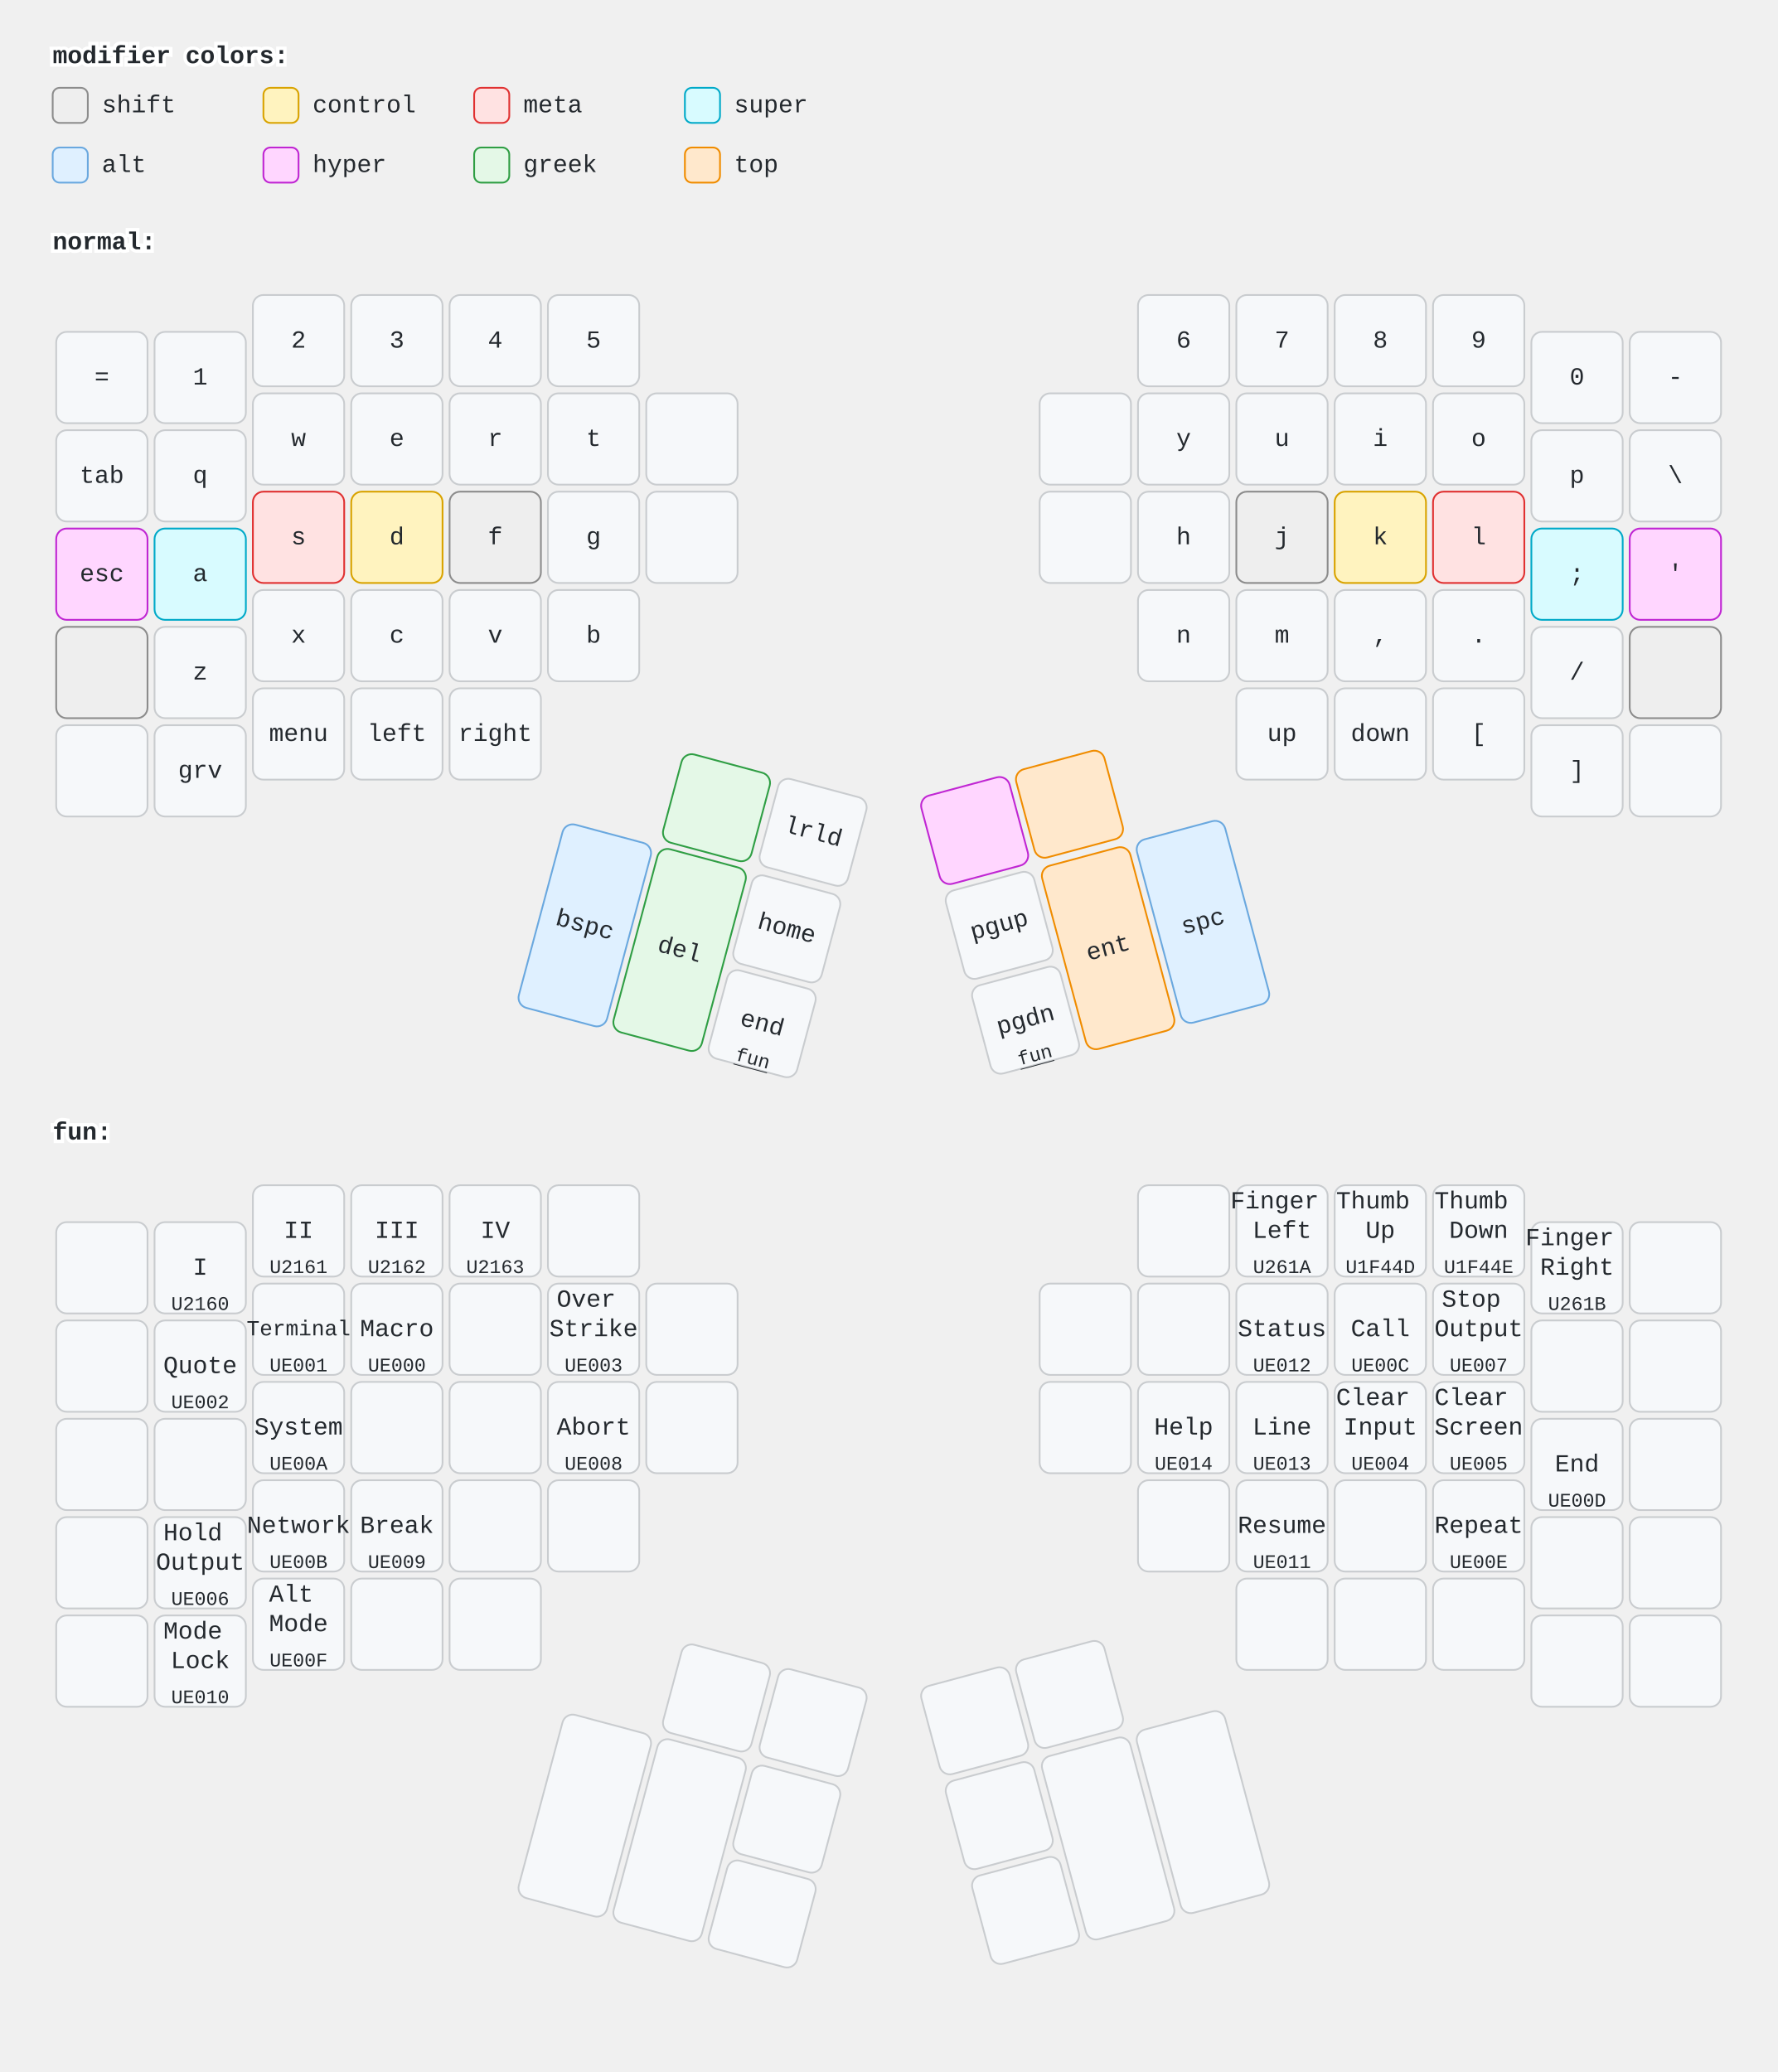
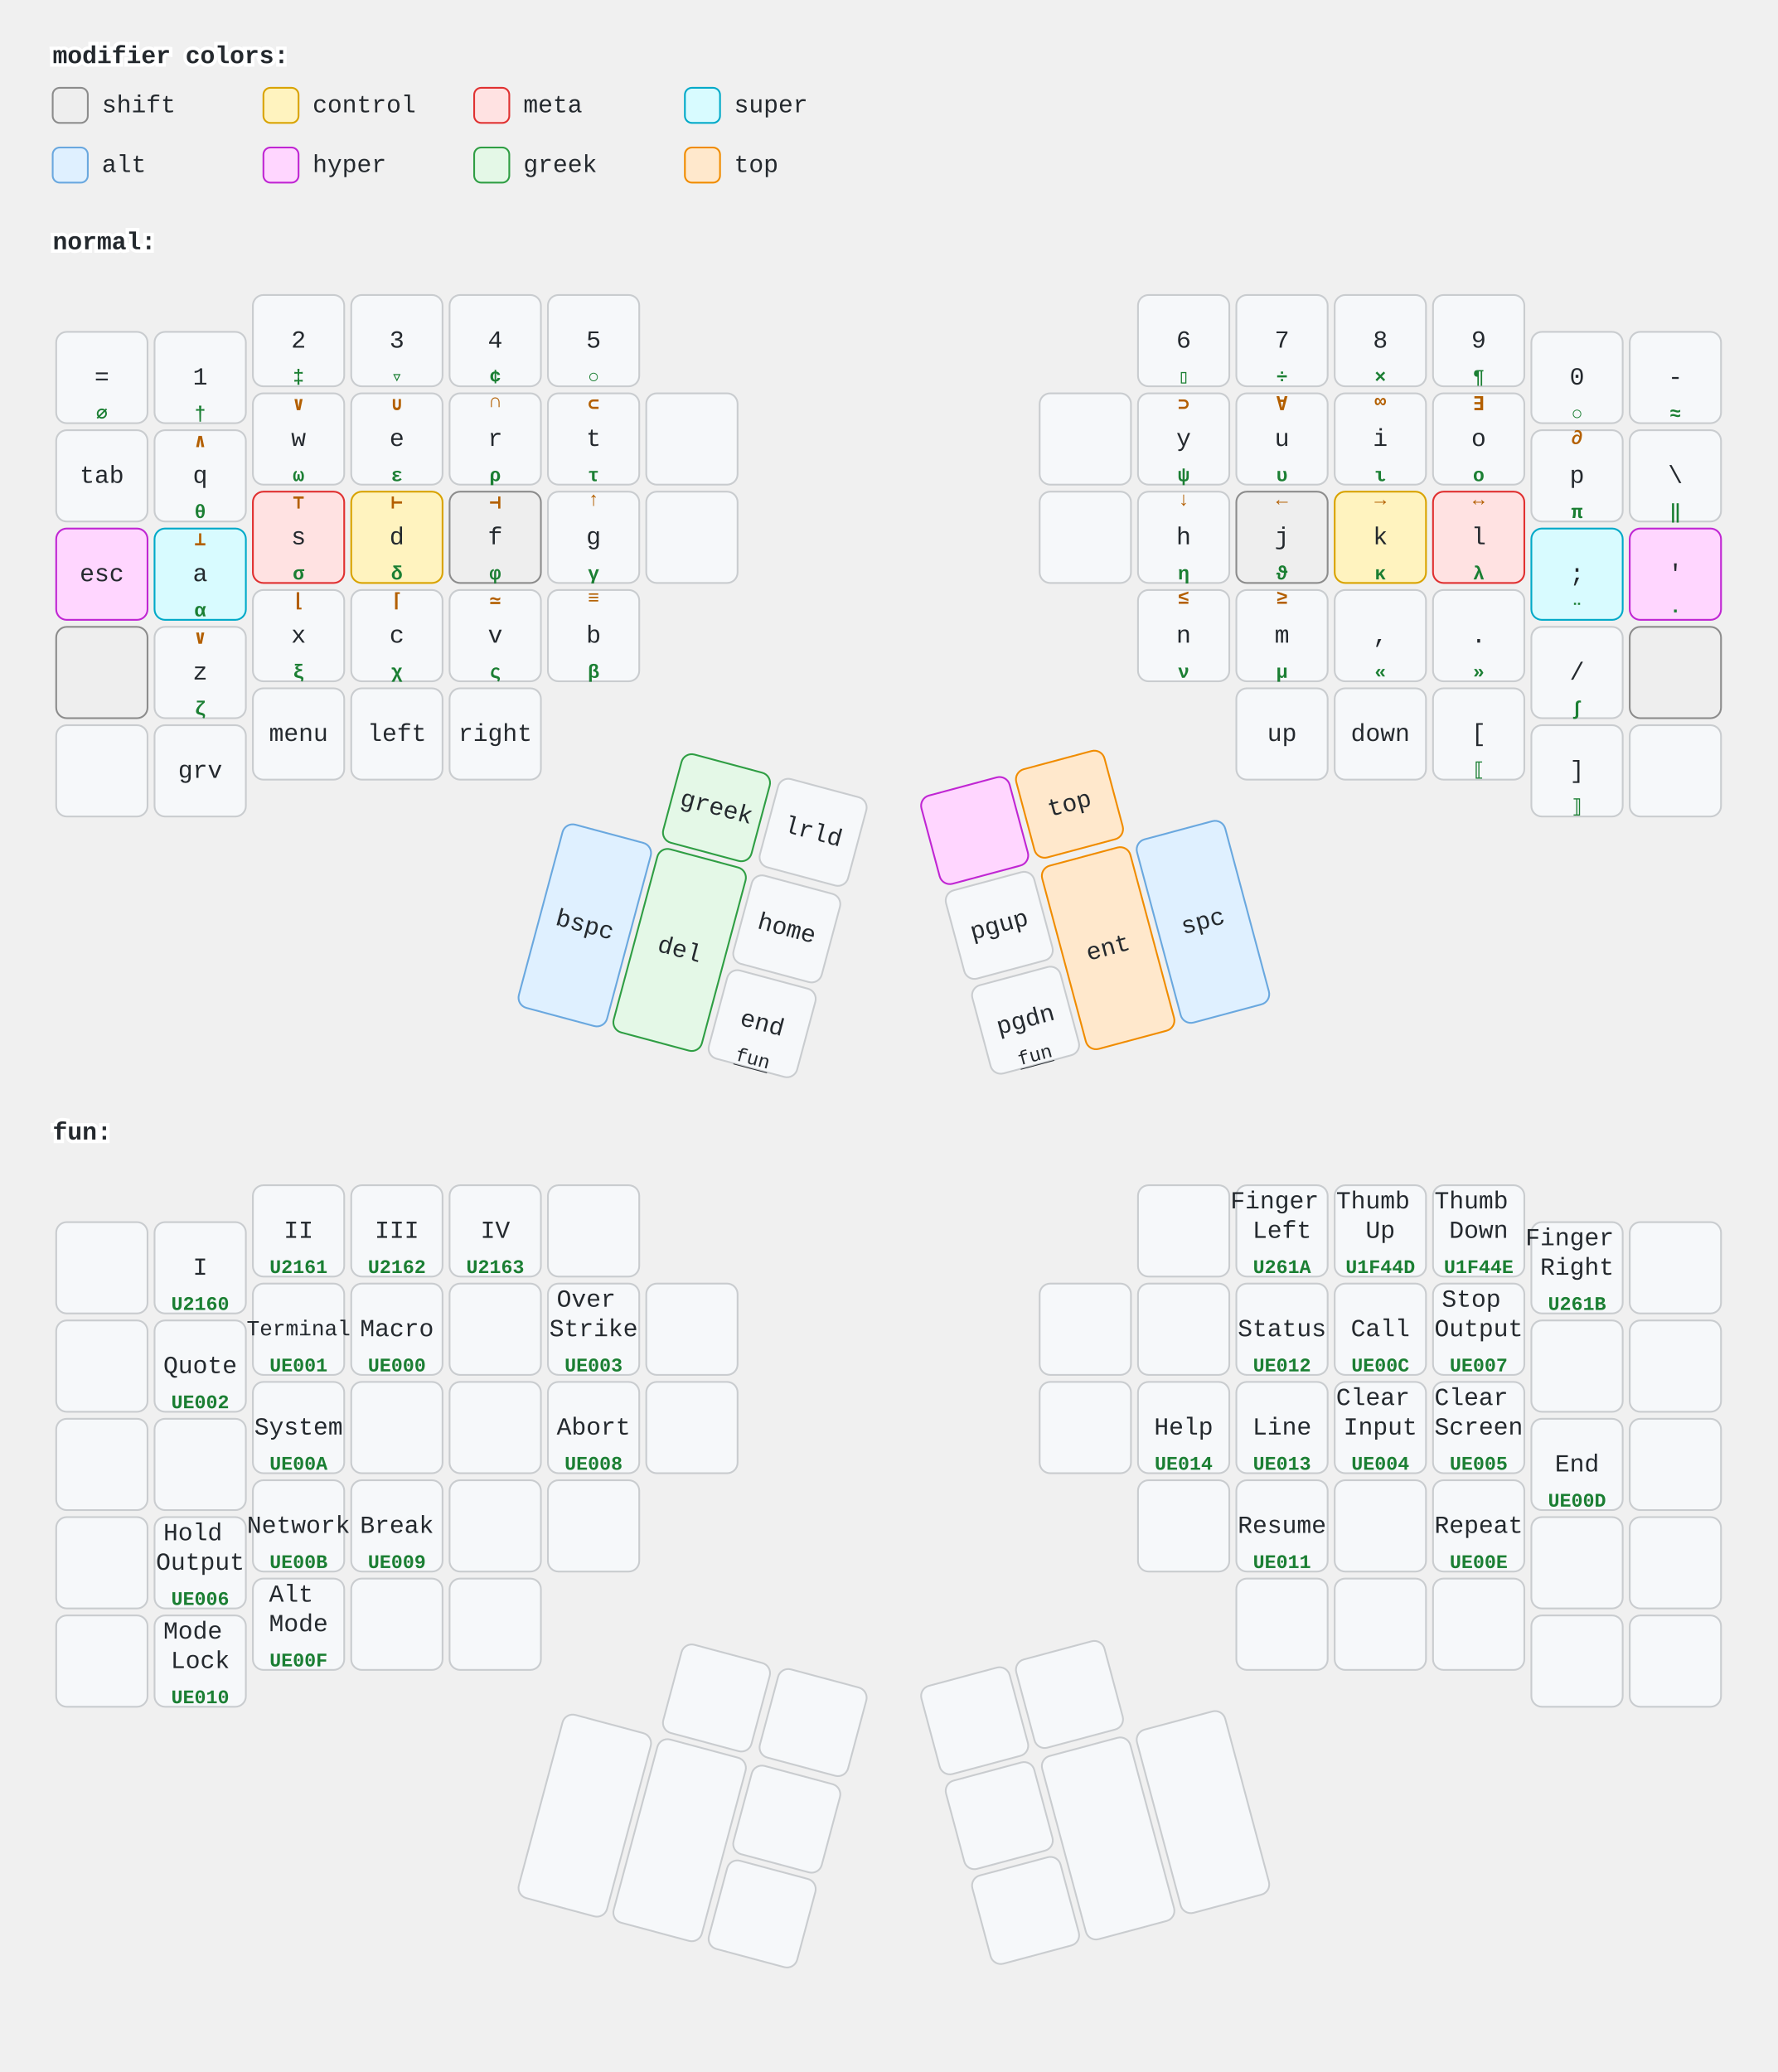
<svg xmlns="http://www.w3.org/2000/svg" width="1012" height="1180" viewBox="0 -110 1012 1180" class="keymap">
  <style>/* inherit to force styles through use tags */
svg path {
    fill: inherit;
}

/* font and background color specifications */
svg.keymap {
    font-family: SFMono-Regular,Consolas,Liberation Mono,Menlo,monospace;
    font-size: 14px;
    font-kerning: normal;
    text-rendering: optimizeLegibility;
    fill: #24292e;
}

/* default key styling */
rect.key {
    fill: #f6f8fa;
}

rect.key, rect.combo {
    stroke: #c9cccf;
    stroke-width: 1;
}

/* default key side styling, only used is draw_key_sides is set */
rect.side {
    filter: brightness(90%);
}

/* color accent for combo boxes */
rect.combo, rect.combo-separate {
    fill: #cdf;
}

/* color accent for held keys */
rect.held, rect.combo.held {
    fill: #fdd;
}

/* color accent for ghost (optional) keys */
rect.ghost, rect.combo.ghost {
    stroke-dasharray: 4, 4;
    stroke-width: 2;
}

text {
    text-anchor: middle;
    dominant-baseline: middle;
}

/* styling for layer labels */
text.label {
    font-weight: bold;
    text-anchor: start;
    stroke: white;
    stroke-width: 4;
    paint-order: stroke;
}

/* styling for optional footer */
text.footer {
    text-anchor: end;
    dominant-baseline: auto;
    stroke: white;
    stroke-width: 4;
    paint-order: stroke;
}

/* styling for combo tap, and key non-tap label text */
text.combo, text.hold, text.shifted, text.left, text.right {
    font-size: 11px;
}

text.hold {
    text-anchor: middle;
    dominant-baseline: auto;
}

text.shifted {
    text-anchor: middle;
    dominant-baseline: hanging;
}

text.left {
    text-anchor: start;
}

text.right {
    text-anchor: end;
}

text.layer-activator {
    text-decoration: underline;
}

/* styling for hold/shifted label text in combo box */
text.combo.hold, text.combo.shifted, text.combo.left, text.combo.right {
    font-size: 8px;
}

/* lighter symbol for transparent keys */
text.trans {
    fill: #7b7e81;
}

/* styling for combo dendrons */
path.combo {
    stroke-width: 1;
    stroke: gray;
    fill: none;
}

/* Start Tabler Icons Cleanup */
/* cannot use height/width with glyphs */
.icon-tabler &gt; path {
    fill: inherit;
    stroke: inherit;
    stroke-width: 2;
}
/* hide tabler's default box */
.icon-tabler &gt; path[stroke="none"][fill="none"] {
    visibility: hidden;
}
/* End Tabler Icons Cleanup */

rect.mod-shift { fill: #eeeeee; stroke: #8c8c8c; }
rect.mod-control { fill: #fff3bf; stroke: #d9a300; }
rect.mod-meta { fill: #ffe2e2; stroke: #e03131; }
rect.mod-super { fill: #d8fbff; stroke: #00a9c8; }
rect.mod-alt { fill: #dff0ff; stroke: #6aa8df; }
rect.mod-hyper { fill: #ffd6ff; stroke: #c026d3; }
rect.mod-greek { fill: #e4f8e7; stroke: #2f9e44; }
- rect.mod-top { fill: #ffe8cc; stroke: #f08c00; }</style>
+ rect.mod-top { fill: #ffe8cc; stroke: #f08c00; }
+ text.greek-legend { fill: #1b7f33; font-weight: 700; }
+ text.top-legend { fill: #b35f00; font-weight: 700; }</style>
  <g transform="translate(30, -78)" class="modifier-legend">
    <text x="0" y="0" class="label">modifier colors:</text>
    <rect x="0" y="18" width="20" height="20" rx="4" ry="4" fill="#eeeeee" stroke="#8c8c8c" stroke-width="1" />
    <text x="28" y="28" style="text-anchor:start; dominant-baseline:middle">shift</text>
    <rect x="120" y="18" width="20" height="20" rx="4" ry="4" fill="#fff3bf" stroke="#d9a300" stroke-width="1" />
    <text x="148" y="28" style="text-anchor:start; dominant-baseline:middle">control</text>
    <rect x="240" y="18" width="20" height="20" rx="4" ry="4" fill="#ffe2e2" stroke="#e03131" stroke-width="1" />
    <text x="268" y="28" style="text-anchor:start; dominant-baseline:middle">meta</text>
    <rect x="360" y="18" width="20" height="20" rx="4" ry="4" fill="#d8fbff" stroke="#00a9c8" stroke-width="1" />
    <text x="388" y="28" style="text-anchor:start; dominant-baseline:middle">super</text>
    <rect x="0" y="52" width="20" height="20" rx="4" ry="4" fill="#dff0ff" stroke="#6aa8df" stroke-width="1" />
    <text x="28" y="62" style="text-anchor:start; dominant-baseline:middle">alt</text>
    <rect x="120" y="52" width="20" height="20" rx="4" ry="4" fill="#ffd6ff" stroke="#c026d3" stroke-width="1" />
    <text x="148" y="62" style="text-anchor:start; dominant-baseline:middle">hyper</text>
    <rect x="240" y="52" width="20" height="20" rx="4" ry="4" fill="#e4f8e7" stroke="#2f9e44" stroke-width="1" />
    <text x="268" y="62" style="text-anchor:start; dominant-baseline:middle">greek</text>
    <rect x="360" y="52" width="20" height="20" rx="4" ry="4" fill="#ffe8cc" stroke="#f08c00" stroke-width="1" />
    <text x="388" y="62" style="text-anchor:start; dominant-baseline:middle">top</text>
  </g>
  <g transform="translate(30, 0)" class="layer-normal">
    <text x="0" y="28" class="label" id="normal">normal:</text>
    <g transform="translate(0, 56)">
      <g transform="translate(28, 49)" class="key keypos-0">
        <rect rx="6" ry="6" x="-26" y="-26" width="52" height="52" class="key" />
        <text x="0" y="0" class="key tap">=</text>
+         <text x="0" y="24" class="key hold greek-legend">∅</text>
      </g>
      <g transform="translate(84, 49)" class="key keypos-1">
        <rect rx="6" ry="6" x="-26" y="-26" width="52" height="52" class="key" />
        <text x="0" y="0" class="key tap">1</text>
+         <text x="0" y="24" class="key hold greek-legend">†</text>
      </g>
      <g transform="translate(140, 28)" class="key keypos-2">
        <rect rx="6" ry="6" x="-26" y="-26" width="52" height="52" class="key" />
        <text x="0" y="0" class="key tap">2</text>
+         <text x="0" y="24" class="key hold greek-legend">‡</text>
      </g>
      <g transform="translate(196, 28)" class="key keypos-3">
        <rect rx="6" ry="6" x="-26" y="-26" width="52" height="52" class="key" />
        <text x="0" y="0" class="key tap">3</text>
+         <text x="0" y="24" class="key hold greek-legend">▿</text>
      </g>
      <g transform="translate(252, 28)" class="key keypos-4">
        <rect rx="6" ry="6" x="-26" y="-26" width="52" height="52" class="key" />
        <text x="0" y="0" class="key tap">4</text>
+         <text x="0" y="24" class="key hold greek-legend">¢</text>
      </g>
      <g transform="translate(308, 28)" class="key keypos-5">
        <rect rx="6" ry="6" x="-26" y="-26" width="52" height="52" class="key" />
        <text x="0" y="0" class="key tap">5</text>
+         <text x="0" y="24" class="key hold greek-legend">○</text>
      </g>
      <g transform="translate(644, 28)" class="key keypos-6">
        <rect rx="6" ry="6" x="-26" y="-26" width="52" height="52" class="key" />
        <text x="0" y="0" class="key tap">6</text>
+         <text x="0" y="24" class="key hold greek-legend">▯</text>
      </g>
      <g transform="translate(700, 28)" class="key keypos-7">
        <rect rx="6" ry="6" x="-26" y="-26" width="52" height="52" class="key" />
        <text x="0" y="0" class="key tap">7</text>
+         <text x="0" y="24" class="key hold greek-legend">÷</text>
      </g>
      <g transform="translate(756, 28)" class="key keypos-8">
        <rect rx="6" ry="6" x="-26" y="-26" width="52" height="52" class="key" />
        <text x="0" y="0" class="key tap">8</text>
+         <text x="0" y="24" class="key hold greek-legend">×</text>
      </g>
      <g transform="translate(812, 28)" class="key keypos-9">
        <rect rx="6" ry="6" x="-26" y="-26" width="52" height="52" class="key" />
        <text x="0" y="0" class="key tap">9</text>
+         <text x="0" y="24" class="key hold greek-legend">¶</text>
      </g>
      <g transform="translate(868, 49)" class="key keypos-10">
        <rect rx="6" ry="6" x="-26" y="-26" width="52" height="52" class="key" />
        <text x="0" y="0" class="key tap">0</text>
+         <text x="0" y="24" class="key hold greek-legend">○</text>
      </g>
      <g transform="translate(924, 49)" class="key keypos-11">
        <rect rx="6" ry="6" x="-26" y="-26" width="52" height="52" class="key" />
        <text x="0" y="0" class="key tap">-</text>
+         <text x="0" y="24" class="key hold greek-legend">≈</text>
      </g>
      <g transform="translate(28, 105)" class="key keypos-12">
        <rect rx="6" ry="6" x="-26" y="-26" width="52" height="52" class="key" />
        <text x="0" y="0" class="key tap">tab</text>
      </g>
      <g transform="translate(84, 105)" class="key keypos-13">
        <rect rx="6" ry="6" x="-26" y="-26" width="52" height="52" class="key" />
        <text x="0" y="0" class="key tap">q</text>
+         <text x="0" y="24" class="key hold greek-legend">θ</text>
+         <text x="0" y="-24" class="key shifted top-legend">∧</text>
      </g>
      <g transform="translate(140, 84)" class="key keypos-14">
        <rect rx="6" ry="6" x="-26" y="-26" width="52" height="52" class="key" />
        <text x="0" y="0" class="key tap">w</text>
+         <text x="0" y="24" class="key hold greek-legend">ω</text>
+         <text x="0" y="-24" class="key shifted top-legend">∨</text>
      </g>
      <g transform="translate(196, 84)" class="key keypos-15">
        <rect rx="6" ry="6" x="-26" y="-26" width="52" height="52" class="key" />
        <text x="0" y="0" class="key tap">e</text>
+         <text x="0" y="24" class="key hold greek-legend">ε</text>
+         <text x="0" y="-24" class="key shifted top-legend">∪</text>
      </g>
      <g transform="translate(252, 84)" class="key keypos-16">
        <rect rx="6" ry="6" x="-26" y="-26" width="52" height="52" class="key" />
        <text x="0" y="0" class="key tap">r</text>
+         <text x="0" y="24" class="key hold greek-legend">ρ</text>
+         <text x="0" y="-24" class="key shifted top-legend">∩</text>
      </g>
      <g transform="translate(308, 84)" class="key keypos-17">
        <rect rx="6" ry="6" x="-26" y="-26" width="52" height="52" class="key" />
        <text x="0" y="0" class="key tap">t</text>
+         <text x="0" y="24" class="key hold greek-legend">τ</text>
+         <text x="0" y="-24" class="key shifted top-legend">⊂</text>
      </g>
      <g transform="translate(364, 84)" class="key keypos-18">
        <rect rx="6" ry="6" x="-26" y="-26" width="52" height="52" class="key" />
      </g>
      <g transform="translate(588, 84)" class="key keypos-19">
        <rect rx="6" ry="6" x="-26" y="-26" width="52" height="52" class="key" />
      </g>
      <g transform="translate(644, 84)" class="key keypos-20">
        <rect rx="6" ry="6" x="-26" y="-26" width="52" height="52" class="key" />
        <text x="0" y="0" class="key tap">y</text>
+         <text x="0" y="24" class="key hold greek-legend">ψ</text>
+         <text x="0" y="-24" class="key shifted top-legend">⊃</text>
      </g>
      <g transform="translate(700, 84)" class="key keypos-21">
        <rect rx="6" ry="6" x="-26" y="-26" width="52" height="52" class="key" />
        <text x="0" y="0" class="key tap">u</text>
+         <text x="0" y="24" class="key hold greek-legend">υ</text>
+         <text x="0" y="-24" class="key shifted top-legend">∀</text>
      </g>
      <g transform="translate(756, 84)" class="key keypos-22">
        <rect rx="6" ry="6" x="-26" y="-26" width="52" height="52" class="key" />
        <text x="0" y="0" class="key tap">i</text>
+         <text x="0" y="24" class="key hold greek-legend">ι</text>
+         <text x="0" y="-24" class="key shifted top-legend">∞</text>
      </g>
      <g transform="translate(812, 84)" class="key keypos-23">
        <rect rx="6" ry="6" x="-26" y="-26" width="52" height="52" class="key" />
        <text x="0" y="0" class="key tap">o</text>
+         <text x="0" y="24" class="key hold greek-legend">ο</text>
+         <text x="0" y="-24" class="key shifted top-legend">∃</text>
      </g>
      <g transform="translate(868, 105)" class="key keypos-24">
        <rect rx="6" ry="6" x="-26" y="-26" width="52" height="52" class="key" />
        <text x="0" y="0" class="key tap">p</text>
+         <text x="0" y="24" class="key hold greek-legend">π</text>
+         <text x="0" y="-24" class="key shifted top-legend">∂</text>
      </g>
      <g transform="translate(924, 105)" class="key keypos-25">
        <rect rx="6" ry="6" x="-26" y="-26" width="52" height="52" class="key" />
        <text x="0" y="0" class="key tap">\</text>
+         <text x="0" y="24" class="key hold greek-legend">‖</text>
      </g>
      <g transform="translate(28, 161)" class="key mod-hyper keypos-26">
        <rect rx="6" ry="6" x="-26" y="-26" width="52" height="52" class="key mod-hyper" />
        <text x="0" y="0" class="key mod-hyper tap">esc</text>
      </g>
      <g transform="translate(84, 161)" class="key mod-super keypos-27">
        <rect rx="6" ry="6" x="-26" y="-26" width="52" height="52" class="key mod-super" />
        <text x="0" y="0" class="key mod-super tap">a</text>
+         <text x="0" y="24" class="key mod-super hold greek-legend">α</text>
+         <text x="0" y="-24" class="key mod-super shifted top-legend">⊥</text>
      </g>
      <g transform="translate(140, 140)" class="key mod-meta keypos-28">
        <rect rx="6" ry="6" x="-26" y="-26" width="52" height="52" class="key mod-meta" />
        <text x="0" y="0" class="key mod-meta tap">s</text>
+         <text x="0" y="24" class="key mod-meta hold greek-legend">σ</text>
+         <text x="0" y="-24" class="key mod-meta shifted top-legend">⊤</text>
      </g>
      <g transform="translate(196, 140)" class="key mod-control keypos-29">
        <rect rx="6" ry="6" x="-26" y="-26" width="52" height="52" class="key mod-control" />
        <text x="0" y="0" class="key mod-control tap">d</text>
+         <text x="0" y="24" class="key mod-control hold greek-legend">δ</text>
+         <text x="0" y="-24" class="key mod-control shifted top-legend">⊢</text>
      </g>
      <g transform="translate(252, 140)" class="key mod-shift keypos-30">
        <rect rx="6" ry="6" x="-26" y="-26" width="52" height="52" class="key mod-shift" />
        <text x="0" y="0" class="key mod-shift tap">f</text>
+         <text x="0" y="24" class="key mod-shift hold greek-legend">φ</text>
+         <text x="0" y="-24" class="key mod-shift shifted top-legend">⊣</text>
      </g>
      <g transform="translate(308, 140)" class="key keypos-31">
        <rect rx="6" ry="6" x="-26" y="-26" width="52" height="52" class="key" />
        <text x="0" y="0" class="key tap">g</text>
+         <text x="0" y="24" class="key hold greek-legend">γ</text>
+         <text x="0" y="-24" class="key shifted top-legend">↑</text>
      </g>
      <g transform="translate(364, 140)" class="key keypos-32">
        <rect rx="6" ry="6" x="-26" y="-26" width="52" height="52" class="key" />
      </g>
      <g transform="translate(588, 140)" class="key keypos-33">
        <rect rx="6" ry="6" x="-26" y="-26" width="52" height="52" class="key" />
      </g>
      <g transform="translate(644, 140)" class="key keypos-34">
        <rect rx="6" ry="6" x="-26" y="-26" width="52" height="52" class="key" />
        <text x="0" y="0" class="key tap">h</text>
+         <text x="0" y="24" class="key hold greek-legend">η</text>
+         <text x="0" y="-24" class="key shifted top-legend">↓</text>
      </g>
      <g transform="translate(700, 140)" class="key mod-shift keypos-35">
        <rect rx="6" ry="6" x="-26" y="-26" width="52" height="52" class="key mod-shift" />
        <text x="0" y="0" class="key mod-shift tap">j</text>
+         <text x="0" y="24" class="key mod-shift hold greek-legend">ϑ</text>
+         <text x="0" y="-24" class="key mod-shift shifted top-legend">←</text>
      </g>
      <g transform="translate(756, 140)" class="key mod-control keypos-36">
        <rect rx="6" ry="6" x="-26" y="-26" width="52" height="52" class="key mod-control" />
        <text x="0" y="0" class="key mod-control tap">k</text>
+         <text x="0" y="24" class="key mod-control hold greek-legend">κ</text>
+         <text x="0" y="-24" class="key mod-control shifted top-legend">→</text>
      </g>
      <g transform="translate(812, 140)" class="key mod-meta keypos-37">
        <rect rx="6" ry="6" x="-26" y="-26" width="52" height="52" class="key mod-meta" />
        <text x="0" y="0" class="key mod-meta tap">l</text>
+         <text x="0" y="24" class="key mod-meta hold greek-legend">λ</text>
+         <text x="0" y="-24" class="key mod-meta shifted top-legend">↔</text>
      </g>
      <g transform="translate(868, 161)" class="key mod-super keypos-38">
        <rect rx="6" ry="6" x="-26" y="-26" width="52" height="52" class="key mod-super" />
        <text x="0" y="0" class="key mod-super tap">;</text>
+         <text x="0" y="24" class="key mod-super hold greek-legend">¨</text>
      </g>
      <g transform="translate(924, 161)" class="key mod-hyper keypos-39">
        <rect rx="6" ry="6" x="-26" y="-26" width="52" height="52" class="key mod-hyper" />
        <text x="0" y="0" class="key mod-hyper tap">'</text>
+         <text x="0" y="24" class="key mod-hyper hold greek-legend">·</text>
      </g>
      <g transform="translate(28, 217)" class="key mod-shift keypos-40">
        <rect rx="6" ry="6" x="-26" y="-26" width="52" height="52" class="key mod-shift" />
      </g>
      <g transform="translate(84, 217)" class="key keypos-41">
        <rect rx="6" ry="6" x="-26" y="-26" width="52" height="52" class="key" />
        <text x="0" y="0" class="key tap">z</text>
+         <text x="0" y="24" class="key hold greek-legend">ζ</text>
+         <text x="0" y="-24" class="key shifted top-legend">∨</text>
      </g>
      <g transform="translate(140, 196)" class="key keypos-42">
        <rect rx="6" ry="6" x="-26" y="-26" width="52" height="52" class="key" />
        <text x="0" y="0" class="key tap">x</text>
+         <text x="0" y="24" class="key hold greek-legend">ξ</text>
+         <text x="0" y="-24" class="key shifted top-legend">⌊</text>
      </g>
      <g transform="translate(196, 196)" class="key keypos-43">
        <rect rx="6" ry="6" x="-26" y="-26" width="52" height="52" class="key" />
        <text x="0" y="0" class="key tap">c</text>
+         <text x="0" y="24" class="key hold greek-legend">χ</text>
+         <text x="0" y="-24" class="key shifted top-legend">⌈</text>
      </g>
      <g transform="translate(252, 196)" class="key keypos-44">
        <rect rx="6" ry="6" x="-26" y="-26" width="52" height="52" class="key" />
        <text x="0" y="0" class="key tap">v</text>
+         <text x="0" y="24" class="key hold greek-legend">ς</text>
+         <text x="0" y="-24" class="key shifted top-legend">≃</text>
      </g>
      <g transform="translate(308, 196)" class="key keypos-45">
        <rect rx="6" ry="6" x="-26" y="-26" width="52" height="52" class="key" />
        <text x="0" y="0" class="key tap">b</text>
+         <text x="0" y="24" class="key hold greek-legend">β</text>
+         <text x="0" y="-24" class="key shifted top-legend">≡</text>
      </g>
      <g transform="translate(644, 196)" class="key keypos-46">
        <rect rx="6" ry="6" x="-26" y="-26" width="52" height="52" class="key" />
        <text x="0" y="0" class="key tap">n</text>
+         <text x="0" y="24" class="key hold greek-legend">ν</text>
+         <text x="0" y="-24" class="key shifted top-legend">≤</text>
      </g>
      <g transform="translate(700, 196)" class="key keypos-47">
        <rect rx="6" ry="6" x="-26" y="-26" width="52" height="52" class="key" />
        <text x="0" y="0" class="key tap">m</text>
+         <text x="0" y="24" class="key hold greek-legend">μ</text>
+         <text x="0" y="-24" class="key shifted top-legend">≥</text>
      </g>
      <g transform="translate(756, 196)" class="key keypos-48">
        <rect rx="6" ry="6" x="-26" y="-26" width="52" height="52" class="key" />
        <text x="0" y="0" class="key tap">,</text>
+         <text x="0" y="24" class="key hold greek-legend">«</text>
      </g>
      <g transform="translate(812, 196)" class="key keypos-49">
        <rect rx="6" ry="6" x="-26" y="-26" width="52" height="52" class="key" />
        <text x="0" y="0" class="key tap">.</text>
+         <text x="0" y="24" class="key hold greek-legend">»</text>
      </g>
      <g transform="translate(868, 217)" class="key keypos-50">
        <rect rx="6" ry="6" x="-26" y="-26" width="52" height="52" class="key" />
        <text x="0" y="0" class="key tap">/</text>
+         <text x="0" y="24" class="key hold greek-legend">∫</text>
      </g>
      <g transform="translate(924, 217)" class="key mod-shift keypos-51">
        <rect rx="6" ry="6" x="-26" y="-26" width="52" height="52" class="key mod-shift" />
      </g>
      <g transform="translate(28, 273)" class="key keypos-52">
        <rect rx="6" ry="6" x="-26" y="-26" width="52" height="52" class="key" />
      </g>
      <g transform="translate(84, 273)" class="key keypos-53">
        <rect rx="6" ry="6" x="-26" y="-26" width="52" height="52" class="key" />
        <text x="0" y="0" class="key tap">grv</text>
      </g>
      <g transform="translate(140, 252)" class="key keypos-54">
        <rect rx="6" ry="6" x="-26" y="-26" width="52" height="52" class="key" />
        <text x="0" y="0" class="key tap">menu</text>
      </g>
      <g transform="translate(196, 252)" class="key keypos-55">
        <rect rx="6" ry="6" x="-26" y="-26" width="52" height="52" class="key" />
        <text x="0" y="0" class="key tap">left</text>
      </g>
      <g transform="translate(252, 252)" class="key keypos-56">
        <rect rx="6" ry="6" x="-26" y="-26" width="52" height="52" class="key" />
        <text x="0" y="0" class="key tap">right</text>
      </g>
      <g transform="translate(700, 252)" class="key keypos-57">
        <rect rx="6" ry="6" x="-26" y="-26" width="52" height="52" class="key" />
        <text x="0" y="0" class="key tap">up</text>
      </g>
      <g transform="translate(756, 252)" class="key keypos-58">
        <rect rx="6" ry="6" x="-26" y="-26" width="52" height="52" class="key" />
        <text x="0" y="0" class="key tap">down</text>
      </g>
      <g transform="translate(812, 252)" class="key keypos-59">
        <rect rx="6" ry="6" x="-26" y="-26" width="52" height="52" class="key" />
        <text x="0" y="0" class="key tap">[</text>
+         <text x="0" y="24" class="key hold greek-legend">⟦</text>
      </g>
      <g transform="translate(868, 273)" class="key keypos-60">
        <rect rx="6" ry="6" x="-26" y="-26" width="52" height="52" class="key" />
        <text x="0" y="0" class="key tap">]</text>
+         <text x="0" y="24" class="key hold greek-legend">⟧</text>
      </g>
      <g transform="translate(924, 273)" class="key keypos-61">
        <rect rx="6" ry="6" x="-26" y="-26" width="52" height="52" class="key" />
      </g>
      <g transform="translate(378, 294) rotate(15.0)" class="key mod-greek keypos-62">
        <rect rx="6" ry="6" x="-26" y="-26" width="52" height="52" class="key mod-greek" />
+         <text x="0" y="0" class="key mod-greek tap">greek</text>
      </g>
      <g transform="translate(433, 308) rotate(15.0)" class="key keypos-63">
        <rect rx="6" ry="6" x="-26" y="-26" width="52" height="52" class="key" />
        <text x="0" y="0" class="key tap">lrld</text>
      </g>
      <g transform="translate(525, 307) rotate(-15.0)" class="key mod-hyper keypos-64">
        <rect rx="6" ry="6" x="-26" y="-26" width="52" height="52" class="key mod-hyper" />
      </g>
      <g transform="translate(579, 292) rotate(-15.0)" class="key mod-top keypos-65">
        <rect rx="6" ry="6" x="-26" y="-26" width="52" height="52" class="key mod-top" />
+         <text x="0" y="0" class="key mod-top tap">top</text>
      </g>
      <g transform="translate(303, 361) rotate(15.0)" class="key mod-alt keypos-66">
        <rect rx="6" ry="6" x="-26" y="-54" width="52" height="108" class="key mod-alt" />
        <text x="0" y="0" class="key mod-alt tap">bspc</text>
      </g>
      <g transform="translate(357, 375) rotate(15.0)" class="key mod-greek keypos-67">
        <rect rx="6" ry="6" x="-26" y="-54" width="52" height="108" class="key mod-greek" />
        <text x="0" y="0" class="key mod-greek tap">del</text>
      </g>
      <g transform="translate(418, 363) rotate(15.0)" class="key keypos-68">
        <rect rx="6" ry="6" x="-26" y="-26" width="52" height="52" class="key" />
        <text x="0" y="0" class="key tap">home</text>
      </g>
      <g transform="translate(404, 417) rotate(15.0)" class="key keypos-69">
        <rect rx="6" ry="6" x="-26" y="-26" width="52" height="52" class="key" />
        <text x="0" y="0" class="key tap">end</text>
        <a href="#fun">
          <text x="0" y="24" class="key hold layer-activator">fun</text>
        </a>
      </g>
      <g transform="translate(539, 361) rotate(-15.0)" class="key keypos-70">
        <rect rx="6" ry="6" x="-26" y="-26" width="52" height="52" class="key" />
        <text x="0" y="0" class="key tap">pgup</text>
      </g>
      <g transform="translate(554, 415) rotate(-15.0)" class="key keypos-71">
        <rect rx="6" ry="6" x="-26" y="-26" width="52" height="52" class="key" />
        <text x="0" y="0" class="key tap">pgdn</text>
        <a href="#fun">
          <text x="0" y="24" class="key hold layer-activator">fun</text>
        </a>
      </g>
      <g transform="translate(601, 374) rotate(-15.0)" class="key mod-top keypos-72">
        <rect rx="6" ry="6" x="-26" y="-54" width="52" height="108" class="key mod-top" />
        <text x="0" y="0" class="key mod-top tap">ent</text>
      </g>
      <g transform="translate(655, 359) rotate(-15.0)" class="key mod-alt keypos-73">
        <rect rx="6" ry="6" x="-26" y="-54" width="52" height="108" class="key mod-alt" />
        <text x="0" y="0" class="key mod-alt tap">spc</text>
      </g>
    </g>
  </g>
  <g transform="translate(30, 507)" class="layer-fun">
    <text x="0" y="28" class="label" id="fun">fun:</text>
    <g transform="translate(0, 56)">
      <g transform="translate(28, 49)" class="key keypos-0">
        <rect rx="6" ry="6" x="-26" y="-26" width="52" height="52" class="key" />
      </g>
      <g transform="translate(84, 49)" class="key keypos-1">
        <rect rx="6" ry="6" x="-26" y="-26" width="52" height="52" class="key" />
        <text x="0" y="0" class="key tap">I</text>
-         <text x="0" y="24" class="key hold">U2160</text>
+         <text x="0" y="24" class="key hold greek-legend">U2160</text>
      </g>
      <g transform="translate(140, 28)" class="key keypos-2">
        <rect rx="6" ry="6" x="-26" y="-26" width="52" height="52" class="key" />
        <text x="0" y="0" class="key tap">II</text>
-         <text x="0" y="24" class="key hold">U2161</text>
+         <text x="0" y="24" class="key hold greek-legend">U2161</text>
      </g>
      <g transform="translate(196, 28)" class="key keypos-3">
        <rect rx="6" ry="6" x="-26" y="-26" width="52" height="52" class="key" />
        <text x="0" y="0" class="key tap">III</text>
-         <text x="0" y="24" class="key hold">U2162</text>
+         <text x="0" y="24" class="key hold greek-legend">U2162</text>
      </g>
      <g transform="translate(252, 28)" class="key keypos-4">
        <rect rx="6" ry="6" x="-26" y="-26" width="52" height="52" class="key" />
        <text x="0" y="0" class="key tap">IV</text>
-         <text x="0" y="24" class="key hold">U2163</text>
+         <text x="0" y="24" class="key hold greek-legend">U2163</text>
      </g>
      <g transform="translate(308, 28)" class="key keypos-5">
        <rect rx="6" ry="6" x="-26" y="-26" width="52" height="52" class="key" />
      </g>
      <g transform="translate(644, 28)" class="key keypos-6">
        <rect rx="6" ry="6" x="-26" y="-26" width="52" height="52" class="key" />
      </g>
      <g transform="translate(700, 28)" class="key keypos-7">
        <rect rx="6" ry="6" x="-26" y="-26" width="52" height="52" class="key" />
        <text x="0" y="0" class="key tap">
          <tspan x="0" dy="-1.2em">Finger</tspan>
          <tspan x="0" dy="1.2em">Left</tspan>
        </text>
-         <text x="0" y="24" class="key hold">U261A</text>
+         <text x="0" y="24" class="key hold greek-legend">U261A</text>
      </g>
      <g transform="translate(756, 28)" class="key keypos-8">
        <rect rx="6" ry="6" x="-26" y="-26" width="52" height="52" class="key" />
        <text x="0" y="0" class="key tap">
          <tspan x="0" dy="-1.2em">Thumb</tspan>
          <tspan x="0" dy="1.2em">Up</tspan>
        </text>
-         <text x="0" y="24" class="key hold">U1F44D</text>
+         <text x="0" y="24" class="key hold greek-legend">U1F44D</text>
      </g>
      <g transform="translate(812, 28)" class="key keypos-9">
        <rect rx="6" ry="6" x="-26" y="-26" width="52" height="52" class="key" />
        <text x="0" y="0" class="key tap">
          <tspan x="0" dy="-1.2em">Thumb</tspan>
          <tspan x="0" dy="1.2em">Down</tspan>
        </text>
-         <text x="0" y="24" class="key hold">U1F44E</text>
+         <text x="0" y="24" class="key hold greek-legend">U1F44E</text>
      </g>
      <g transform="translate(868, 49)" class="key keypos-10">
        <rect rx="6" ry="6" x="-26" y="-26" width="52" height="52" class="key" />
        <text x="0" y="0" class="key tap">
          <tspan x="0" dy="-1.2em">Finger</tspan>
          <tspan x="0" dy="1.2em">Right</tspan>
        </text>
-         <text x="0" y="24" class="key hold">U261B</text>
+         <text x="0" y="24" class="key hold greek-legend">U261B</text>
      </g>
      <g transform="translate(924, 49)" class="key keypos-11">
        <rect rx="6" ry="6" x="-26" y="-26" width="52" height="52" class="key" />
      </g>
      <g transform="translate(28, 105)" class="key keypos-12">
        <rect rx="6" ry="6" x="-26" y="-26" width="52" height="52" class="key" />
      </g>
      <g transform="translate(84, 105)" class="key keypos-13">
        <rect rx="6" ry="6" x="-26" y="-26" width="52" height="52" class="key" />
        <text x="0" y="0" class="key tap">Quote</text>
-         <text x="0" y="24" class="key hold">UE002</text>
+         <text x="0" y="24" class="key hold greek-legend">UE002</text>
      </g>
      <g transform="translate(140, 84)" class="key keypos-14">
        <rect rx="6" ry="6" x="-26" y="-26" width="52" height="52" class="key" />
        <text x="0" y="0" class="key tap">
          <tspan style="font-size: 88%">Terminal</tspan>
        </text>
-         <text x="0" y="24" class="key hold">UE001</text>
+         <text x="0" y="24" class="key hold greek-legend">UE001</text>
      </g>
      <g transform="translate(196, 84)" class="key keypos-15">
        <rect rx="6" ry="6" x="-26" y="-26" width="52" height="52" class="key" />
        <text x="0" y="0" class="key tap">Macro</text>
-         <text x="0" y="24" class="key hold">UE000</text>
+         <text x="0" y="24" class="key hold greek-legend">UE000</text>
      </g>
      <g transform="translate(252, 84)" class="key keypos-16">
        <rect rx="6" ry="6" x="-26" y="-26" width="52" height="52" class="key" />
      </g>
      <g transform="translate(308, 84)" class="key keypos-17">
        <rect rx="6" ry="6" x="-26" y="-26" width="52" height="52" class="key" />
        <text x="0" y="0" class="key tap">
          <tspan x="0" dy="-1.2em">Over</tspan>
          <tspan x="0" dy="1.2em">Strike</tspan>
        </text>
-         <text x="0" y="24" class="key hold">UE003</text>
+         <text x="0" y="24" class="key hold greek-legend">UE003</text>
      </g>
      <g transform="translate(364, 84)" class="key keypos-18">
        <rect rx="6" ry="6" x="-26" y="-26" width="52" height="52" class="key" />
      </g>
      <g transform="translate(588, 84)" class="key keypos-19">
        <rect rx="6" ry="6" x="-26" y="-26" width="52" height="52" class="key" />
      </g>
      <g transform="translate(644, 84)" class="key keypos-20">
        <rect rx="6" ry="6" x="-26" y="-26" width="52" height="52" class="key" />
      </g>
      <g transform="translate(700, 84)" class="key keypos-21">
        <rect rx="6" ry="6" x="-26" y="-26" width="52" height="52" class="key" />
        <text x="0" y="0" class="key tap">Status</text>
-         <text x="0" y="24" class="key hold">UE012</text>
+         <text x="0" y="24" class="key hold greek-legend">UE012</text>
      </g>
      <g transform="translate(756, 84)" class="key keypos-22">
        <rect rx="6" ry="6" x="-26" y="-26" width="52" height="52" class="key" />
        <text x="0" y="0" class="key tap">Call</text>
-         <text x="0" y="24" class="key hold">UE00C</text>
+         <text x="0" y="24" class="key hold greek-legend">UE00C</text>
      </g>
      <g transform="translate(812, 84)" class="key keypos-23">
        <rect rx="6" ry="6" x="-26" y="-26" width="52" height="52" class="key" />
        <text x="0" y="0" class="key tap">
          <tspan x="0" dy="-1.2em">Stop</tspan>
          <tspan x="0" dy="1.2em">Output</tspan>
        </text>
-         <text x="0" y="24" class="key hold">UE007</text>
+         <text x="0" y="24" class="key hold greek-legend">UE007</text>
      </g>
      <g transform="translate(868, 105)" class="key keypos-24">
        <rect rx="6" ry="6" x="-26" y="-26" width="52" height="52" class="key" />
      </g>
      <g transform="translate(924, 105)" class="key keypos-25">
        <rect rx="6" ry="6" x="-26" y="-26" width="52" height="52" class="key" />
      </g>
      <g transform="translate(28, 161)" class="key keypos-26">
        <rect rx="6" ry="6" x="-26" y="-26" width="52" height="52" class="key" />
      </g>
      <g transform="translate(84, 161)" class="key keypos-27">
        <rect rx="6" ry="6" x="-26" y="-26" width="52" height="52" class="key" />
      </g>
      <g transform="translate(140, 140)" class="key keypos-28">
        <rect rx="6" ry="6" x="-26" y="-26" width="52" height="52" class="key" />
        <text x="0" y="0" class="key tap">System</text>
-         <text x="0" y="24" class="key hold">UE00A</text>
+         <text x="0" y="24" class="key hold greek-legend">UE00A</text>
      </g>
      <g transform="translate(196, 140)" class="key keypos-29">
        <rect rx="6" ry="6" x="-26" y="-26" width="52" height="52" class="key" />
      </g>
      <g transform="translate(252, 140)" class="key keypos-30">
        <rect rx="6" ry="6" x="-26" y="-26" width="52" height="52" class="key" />
      </g>
      <g transform="translate(308, 140)" class="key keypos-31">
        <rect rx="6" ry="6" x="-26" y="-26" width="52" height="52" class="key" />
        <text x="0" y="0" class="key tap">Abort</text>
-         <text x="0" y="24" class="key hold">UE008</text>
+         <text x="0" y="24" class="key hold greek-legend">UE008</text>
      </g>
      <g transform="translate(364, 140)" class="key keypos-32">
        <rect rx="6" ry="6" x="-26" y="-26" width="52" height="52" class="key" />
      </g>
      <g transform="translate(588, 140)" class="key keypos-33">
        <rect rx="6" ry="6" x="-26" y="-26" width="52" height="52" class="key" />
      </g>
      <g transform="translate(644, 140)" class="key keypos-34">
        <rect rx="6" ry="6" x="-26" y="-26" width="52" height="52" class="key" />
        <text x="0" y="0" class="key tap">Help</text>
-         <text x="0" y="24" class="key hold">UE014</text>
+         <text x="0" y="24" class="key hold greek-legend">UE014</text>
      </g>
      <g transform="translate(700, 140)" class="key keypos-35">
        <rect rx="6" ry="6" x="-26" y="-26" width="52" height="52" class="key" />
        <text x="0" y="0" class="key tap">Line</text>
-         <text x="0" y="24" class="key hold">UE013</text>
+         <text x="0" y="24" class="key hold greek-legend">UE013</text>
      </g>
      <g transform="translate(756, 140)" class="key keypos-36">
        <rect rx="6" ry="6" x="-26" y="-26" width="52" height="52" class="key" />
        <text x="0" y="0" class="key tap">
          <tspan x="0" dy="-1.2em">Clear</tspan>
          <tspan x="0" dy="1.2em">Input</tspan>
        </text>
-         <text x="0" y="24" class="key hold">UE004</text>
+         <text x="0" y="24" class="key hold greek-legend">UE004</text>
      </g>
      <g transform="translate(812, 140)" class="key keypos-37">
        <rect rx="6" ry="6" x="-26" y="-26" width="52" height="52" class="key" />
        <text x="0" y="0" class="key tap">
          <tspan x="0" dy="-1.2em">Clear</tspan>
          <tspan x="0" dy="1.2em">Screen</tspan>
        </text>
-         <text x="0" y="24" class="key hold">UE005</text>
+         <text x="0" y="24" class="key hold greek-legend">UE005</text>
      </g>
      <g transform="translate(868, 161)" class="key keypos-38">
        <rect rx="6" ry="6" x="-26" y="-26" width="52" height="52" class="key" />
        <text x="0" y="0" class="key tap">End</text>
-         <text x="0" y="24" class="key hold">UE00D</text>
+         <text x="0" y="24" class="key hold greek-legend">UE00D</text>
      </g>
      <g transform="translate(924, 161)" class="key keypos-39">
        <rect rx="6" ry="6" x="-26" y="-26" width="52" height="52" class="key" />
      </g>
      <g transform="translate(28, 217)" class="key keypos-40">
        <rect rx="6" ry="6" x="-26" y="-26" width="52" height="52" class="key" />
      </g>
      <g transform="translate(84, 217)" class="key keypos-41">
        <rect rx="6" ry="6" x="-26" y="-26" width="52" height="52" class="key" />
        <text x="0" y="0" class="key tap">
          <tspan x="0" dy="-1.2em">Hold</tspan>
          <tspan x="0" dy="1.2em">Output</tspan>
        </text>
-         <text x="0" y="24" class="key hold">UE006</text>
+         <text x="0" y="24" class="key hold greek-legend">UE006</text>
      </g>
      <g transform="translate(140, 196)" class="key keypos-42">
        <rect rx="6" ry="6" x="-26" y="-26" width="52" height="52" class="key" />
        <text x="0" y="0" class="key tap">Network</text>
-         <text x="0" y="24" class="key hold">UE00B</text>
+         <text x="0" y="24" class="key hold greek-legend">UE00B</text>
      </g>
      <g transform="translate(196, 196)" class="key keypos-43">
        <rect rx="6" ry="6" x="-26" y="-26" width="52" height="52" class="key" />
        <text x="0" y="0" class="key tap">Break</text>
-         <text x="0" y="24" class="key hold">UE009</text>
+         <text x="0" y="24" class="key hold greek-legend">UE009</text>
      </g>
      <g transform="translate(252, 196)" class="key keypos-44">
        <rect rx="6" ry="6" x="-26" y="-26" width="52" height="52" class="key" />
      </g>
      <g transform="translate(308, 196)" class="key keypos-45">
        <rect rx="6" ry="6" x="-26" y="-26" width="52" height="52" class="key" />
      </g>
      <g transform="translate(644, 196)" class="key keypos-46">
        <rect rx="6" ry="6" x="-26" y="-26" width="52" height="52" class="key" />
      </g>
      <g transform="translate(700, 196)" class="key keypos-47">
        <rect rx="6" ry="6" x="-26" y="-26" width="52" height="52" class="key" />
        <text x="0" y="0" class="key tap">Resume</text>
-         <text x="0" y="24" class="key hold">UE011</text>
+         <text x="0" y="24" class="key hold greek-legend">UE011</text>
      </g>
      <g transform="translate(756, 196)" class="key keypos-48">
        <rect rx="6" ry="6" x="-26" y="-26" width="52" height="52" class="key" />
      </g>
      <g transform="translate(812, 196)" class="key keypos-49">
        <rect rx="6" ry="6" x="-26" y="-26" width="52" height="52" class="key" />
        <text x="0" y="0" class="key tap">Repeat</text>
-         <text x="0" y="24" class="key hold">UE00E</text>
+         <text x="0" y="24" class="key hold greek-legend">UE00E</text>
      </g>
      <g transform="translate(868, 217)" class="key keypos-50">
        <rect rx="6" ry="6" x="-26" y="-26" width="52" height="52" class="key" />
      </g>
      <g transform="translate(924, 217)" class="key keypos-51">
        <rect rx="6" ry="6" x="-26" y="-26" width="52" height="52" class="key" />
      </g>
      <g transform="translate(28, 273)" class="key keypos-52">
        <rect rx="6" ry="6" x="-26" y="-26" width="52" height="52" class="key" />
      </g>
      <g transform="translate(84, 273)" class="key keypos-53">
        <rect rx="6" ry="6" x="-26" y="-26" width="52" height="52" class="key" />
        <text x="0" y="0" class="key tap">
          <tspan x="0" dy="-1.2em">Mode</tspan>
          <tspan x="0" dy="1.2em">Lock</tspan>
        </text>
-         <text x="0" y="24" class="key hold">UE010</text>
+         <text x="0" y="24" class="key hold greek-legend">UE010</text>
      </g>
      <g transform="translate(140, 252)" class="key keypos-54">
        <rect rx="6" ry="6" x="-26" y="-26" width="52" height="52" class="key" />
        <text x="0" y="0" class="key tap">
          <tspan x="0" dy="-1.2em">Alt</tspan>
          <tspan x="0" dy="1.2em">Mode</tspan>
        </text>
-         <text x="0" y="24" class="key hold">UE00F</text>
+         <text x="0" y="24" class="key hold greek-legend">UE00F</text>
      </g>
      <g transform="translate(196, 252)" class="key keypos-55">
        <rect rx="6" ry="6" x="-26" y="-26" width="52" height="52" class="key" />
      </g>
      <g transform="translate(252, 252)" class="key keypos-56">
        <rect rx="6" ry="6" x="-26" y="-26" width="52" height="52" class="key" />
      </g>
      <g transform="translate(700, 252)" class="key keypos-57">
        <rect rx="6" ry="6" x="-26" y="-26" width="52" height="52" class="key" />
      </g>
      <g transform="translate(756, 252)" class="key keypos-58">
        <rect rx="6" ry="6" x="-26" y="-26" width="52" height="52" class="key" />
      </g>
      <g transform="translate(812, 252)" class="key keypos-59">
        <rect rx="6" ry="6" x="-26" y="-26" width="52" height="52" class="key" />
      </g>
      <g transform="translate(868, 273)" class="key keypos-60">
        <rect rx="6" ry="6" x="-26" y="-26" width="52" height="52" class="key" />
      </g>
      <g transform="translate(924, 273)" class="key keypos-61">
        <rect rx="6" ry="6" x="-26" y="-26" width="52" height="52" class="key" />
      </g>
      <g transform="translate(378, 294) rotate(15.0)" class="key keypos-62">
        <rect rx="6" ry="6" x="-26" y="-26" width="52" height="52" class="key" />
      </g>
      <g transform="translate(433, 308) rotate(15.0)" class="key keypos-63">
        <rect rx="6" ry="6" x="-26" y="-26" width="52" height="52" class="key" />
      </g>
      <g transform="translate(525, 307) rotate(-15.0)" class="key keypos-64">
        <rect rx="6" ry="6" x="-26" y="-26" width="52" height="52" class="key" />
      </g>
      <g transform="translate(579, 292) rotate(-15.0)" class="key keypos-65">
        <rect rx="6" ry="6" x="-26" y="-26" width="52" height="52" class="key" />
      </g>
      <g transform="translate(303, 361) rotate(15.0)" class="key keypos-66">
        <rect rx="6" ry="6" x="-26" y="-54" width="52" height="108" class="key" />
      </g>
      <g transform="translate(357, 375) rotate(15.0)" class="key keypos-67">
        <rect rx="6" ry="6" x="-26" y="-54" width="52" height="108" class="key" />
      </g>
      <g transform="translate(418, 363) rotate(15.0)" class="key keypos-68">
        <rect rx="6" ry="6" x="-26" y="-26" width="52" height="52" class="key" />
      </g>
      <g transform="translate(404, 417) rotate(15.0)" class="key keypos-69">
        <rect rx="6" ry="6" x="-26" y="-26" width="52" height="52" class="key" />
      </g>
      <g transform="translate(539, 361) rotate(-15.0)" class="key keypos-70">
        <rect rx="6" ry="6" x="-26" y="-26" width="52" height="52" class="key" />
      </g>
      <g transform="translate(554, 415) rotate(-15.0)" class="key keypos-71">
        <rect rx="6" ry="6" x="-26" y="-26" width="52" height="52" class="key" />
      </g>
      <g transform="translate(601, 374) rotate(-15.0)" class="key keypos-72">
        <rect rx="6" ry="6" x="-26" y="-54" width="52" height="108" class="key" />
      </g>
      <g transform="translate(655, 359) rotate(-15.0)" class="key keypos-73">
        <rect rx="6" ry="6" x="-26" y="-54" width="52" height="108" class="key" />
      </g>
    </g>
  </g>
</svg>
